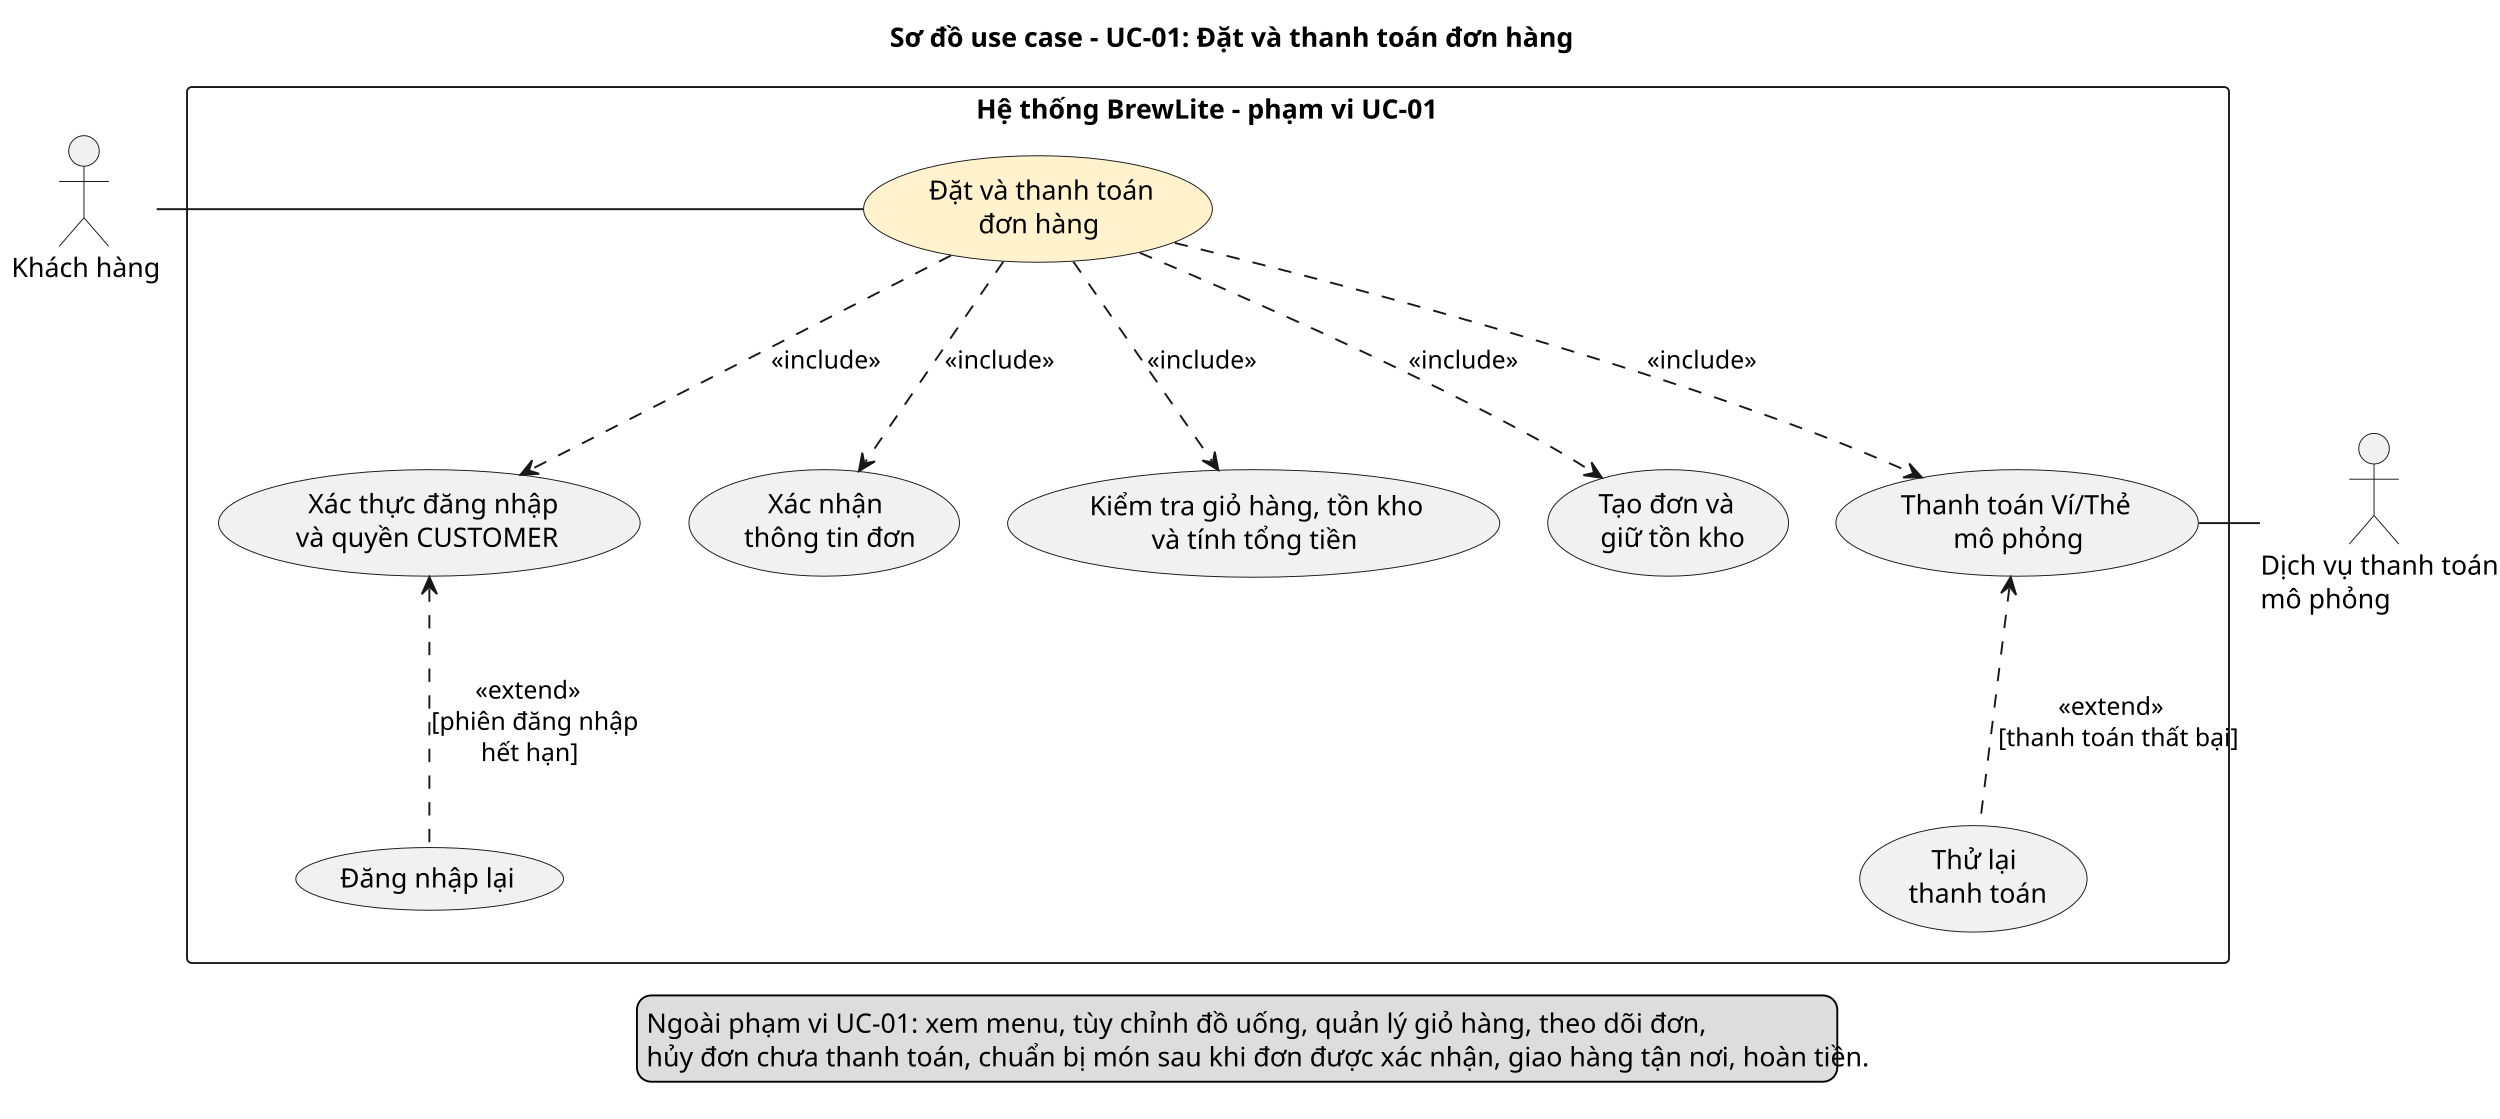
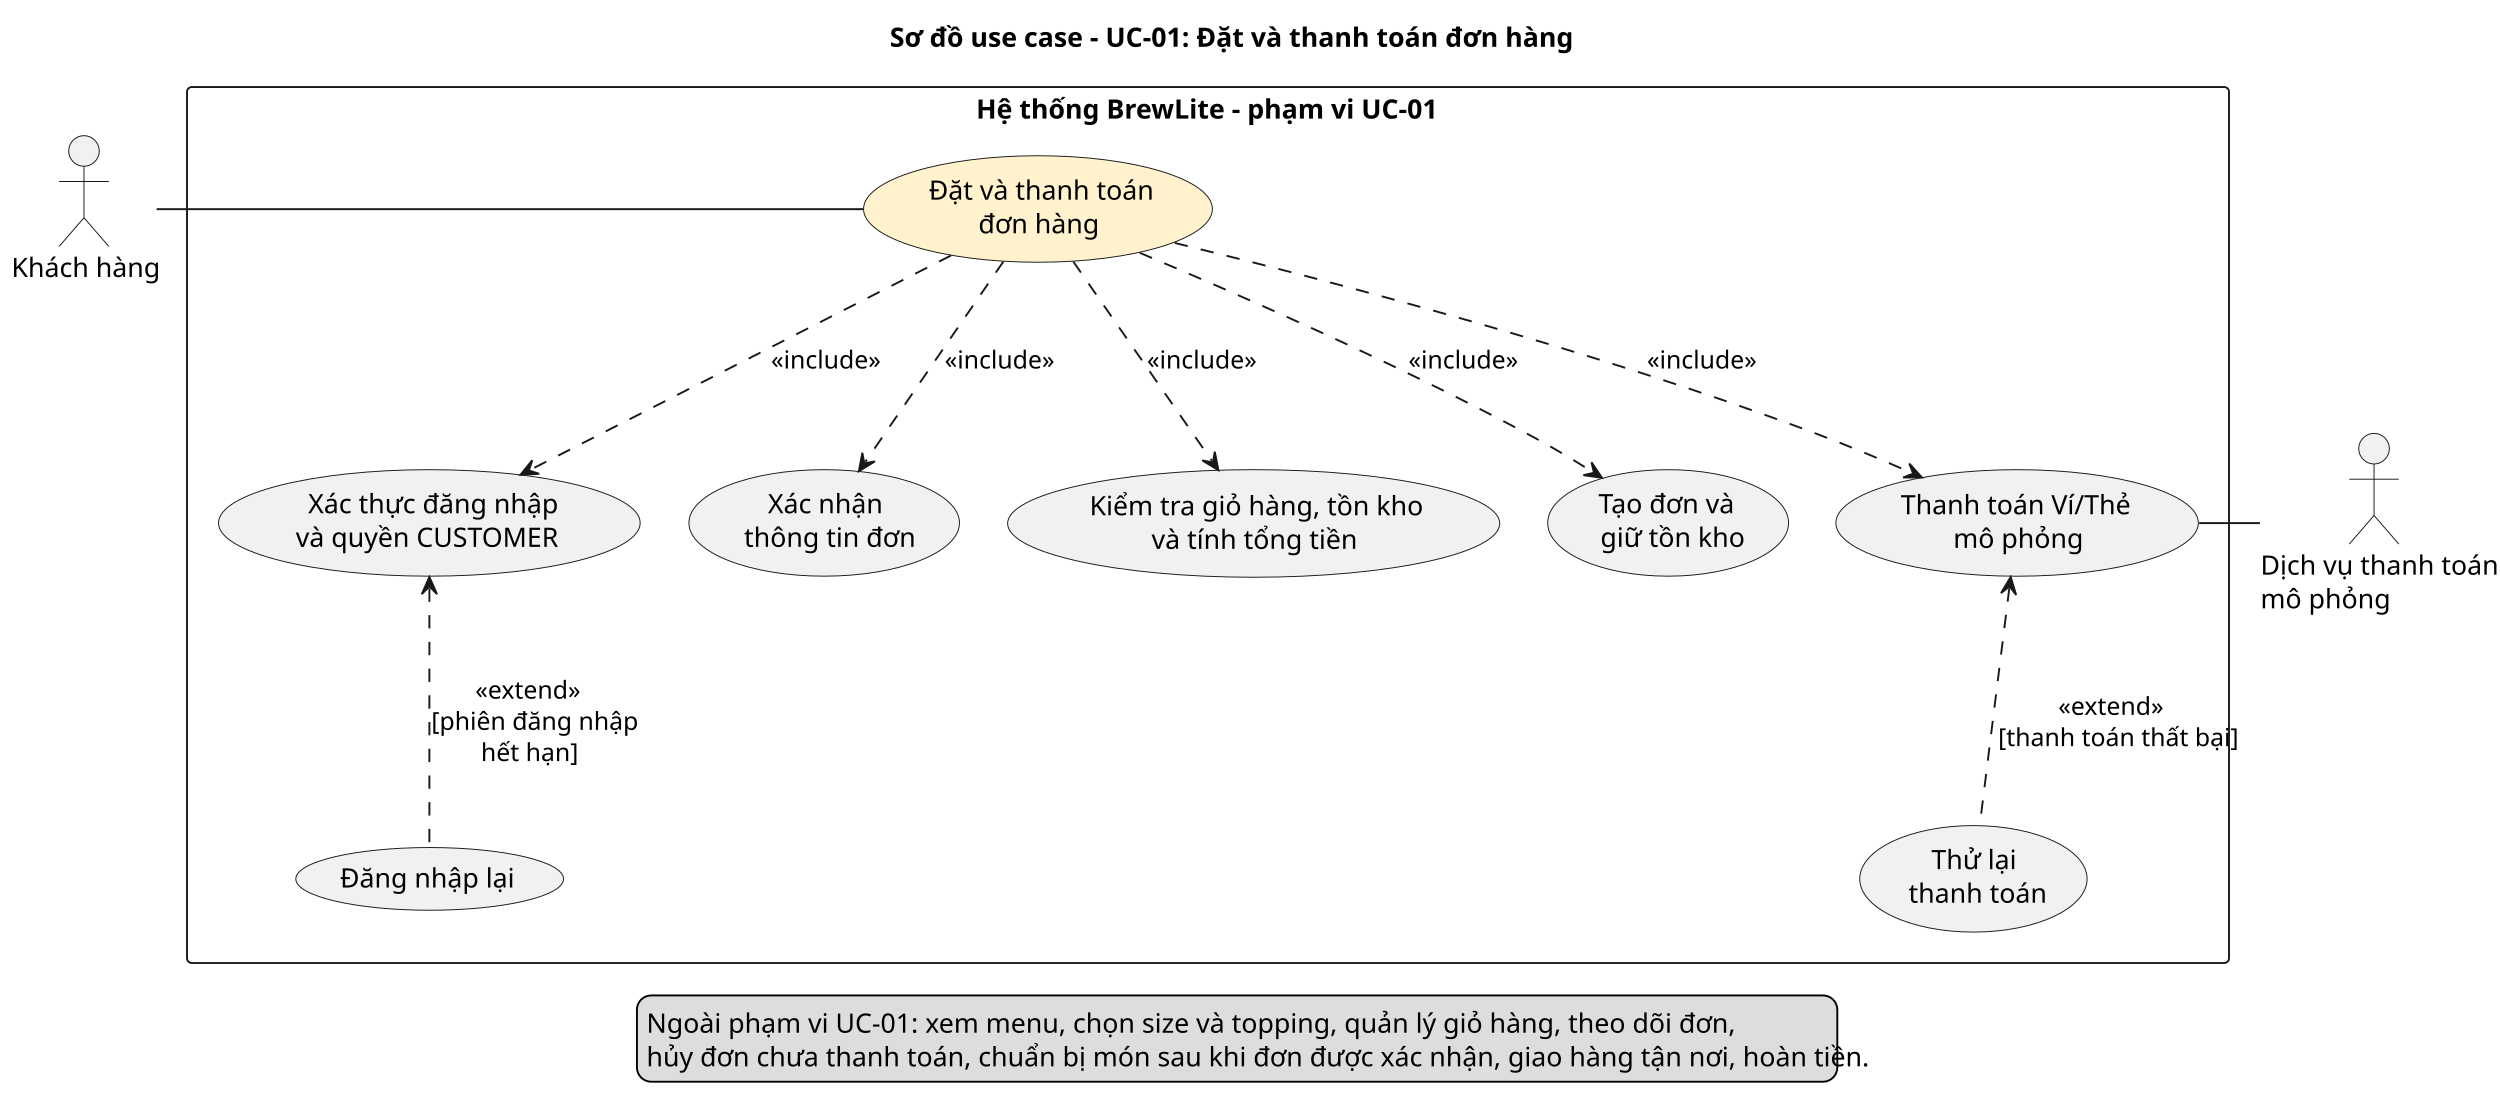
<svg xmlns="http://www.w3.org/2000/svg" contentStyleType="text/css" height="586px" preserveAspectRatio="none" style="width:1310px;height:586px;background:#FFFFFF;" version="1.1" viewBox="0 0 1310 586" width="1310px" zoomAndPan="magnify">
  <defs />
  <g>
    <text fill="#000000" font-family="sans-serif" font-size="14" font-weight="bold" lengthAdjust="spacing" textLength="364" x="466.25" y="24.533">Sơ đồ use case - UC-01: Đặt và thanh toán đơn hàng</text>
    <g id="cluster_Hệ thống BrewLite - phạm vi UC-01">
      <rect fill="none" height="459" rx="2.5" ry="2.5" style="stroke:#181818;stroke-width:1.0;" width="1070" x="98" y="45.609" />
      <text fill="#000000" font-family="sans-serif" font-size="14" font-weight="bold" lengthAdjust="spacing" textLength="243" x="511.5" y="62.143">Hệ thống BrewLite - phạm vi UC-01</text>
    </g>
    <g id="elem_UC01">
      <ellipse cx="543.894" cy="109.514" fill="#FFF2CC" rx="91.394" ry="27.905" style="stroke:#181818;stroke-width:0.5;" />
      <text fill="#000000" font-family="sans-serif" font-size="14" lengthAdjust="spacing" textLength="113" x="486.679" y="104.64">Đặt và thanh toán</text>
      <text fill="#000000" font-family="sans-serif" font-size="14" lengthAdjust="spacing" textLength="61" x="512.679" y="122.249">đơn hàng</text>
    </g>
    <g id="elem_UC_Auth">
      <ellipse cx="224.98" cy="274.013" fill="#F1F1F1" rx="110.48" ry="27.903" style="stroke:#181818;stroke-width:0.5;" />
      <text fill="#000000" font-family="sans-serif" font-size="14" lengthAdjust="spacing" textLength="127" x="161.48" y="268.937">Xác thực đăng nhập</text>
      <text fill="#000000" font-family="sans-serif" font-size="14" lengthAdjust="spacing" textLength="140" x="154.98" y="286.546">và quyền CUSTOMER</text>
    </g>
    <g id="elem_UC_Confirm">
      <ellipse cx="431.882" cy="274.013" fill="#F1F1F1" rx="70.882" ry="27.903" style="stroke:#181818;stroke-width:0.5;" />
      <text fill="#000000" font-family="sans-serif" font-size="14" lengthAdjust="spacing" textLength="59" x="402.382" y="268.937">Xác nhận</text>
      <text fill="#000000" font-family="sans-serif" font-size="14" lengthAdjust="spacing" textLength="84" x="389.882" y="286.546">thông tin đơn</text>
    </g>
    <g id="elem_UC_Validate">
      <ellipse cx="656.927" cy="274.295" fill="#F1F1F1" rx="128.927" ry="28.185" style="stroke:#181818;stroke-width:0.5;" />
      <text fill="#000000" font-family="sans-serif" font-size="14" lengthAdjust="spacing" textLength="166" x="570.927" y="270.007">Kiểm tra giỏ hàng, tồn kho</text>
      <text fill="#000000" font-family="sans-serif" font-size="14" lengthAdjust="spacing" textLength="101" x="603.427" y="287.616">và tính tổng tiền</text>
    </g>
    <g id="elem_UC_Create">
      <ellipse cx="874.104" cy="274.013" fill="#F1F1F1" rx="63.104" ry="27.903" style="stroke:#181818;stroke-width:0.5;" />
      <text fill="#000000" font-family="sans-serif" font-size="14" lengthAdjust="spacing" textLength="73" x="837.604" y="268.937">Tạo đơn và</text>
      <text fill="#000000" font-family="sans-serif" font-size="14" lengthAdjust="spacing" textLength="71" x="838.604" y="286.546">giữ tồn kho</text>
    </g>
    <g id="elem_UC_Pay">
      <ellipse cx="1056.965" cy="274.024" fill="#F1F1F1" rx="94.965" ry="27.915" style="stroke:#181818;stroke-width:0.5;" />
      <text fill="#000000" font-family="sans-serif" font-size="14" lengthAdjust="spacing" textLength="118" x="996.011" y="269.477">Thanh toán Ví/Thẻ</text>
      <text fill="#000000" font-family="sans-serif" font-size="14" lengthAdjust="spacing" textLength="63" x="1023.511" y="287.087">mô phỏng</text>
    </g>
    <g id="elem_UC_Relogin">
      <ellipse cx="225.153" cy="460.54" fill="#F1F1F1" rx="70.153" ry="16.431" style="stroke:#181818;stroke-width:0.5;" />
      <text fill="#000000" font-family="sans-serif" font-size="14" lengthAdjust="spacing" textLength="88" x="178.153" y="465.057">Đăng nhập lại</text>
    </g>
    <g id="elem_UC_Retry">
      <ellipse cx="1034.069" cy="460.513" fill="#F1F1F1" rx="59.569" ry="27.903" style="stroke:#181818;stroke-width:0.5;" />
      <text fill="#000000" font-family="sans-serif" font-size="14" lengthAdjust="spacing" textLength="44" x="1012.068" y="455.437">Thử lại</text>
      <text fill="#000000" font-family="sans-serif" font-size="14" lengthAdjust="spacing" textLength="68" x="1000.068" y="473.046">thanh toán</text>
    </g>
    <g id="elem_Customer">
      <ellipse cx="44" cy="79.109" fill="#F1F1F1" rx="8" ry="8" style="stroke:#181818;stroke-width:0.5;" />
      <path d="M44,87.109 L44,114.109 M31,95.109 L57,95.109 M44,114.109 L31,129.109 M44,114.109 L57,129.109 " fill="none" style="stroke:#181818;stroke-width:0.5;" />
      <text fill="#000000" font-family="sans-serif" font-size="14" lengthAdjust="spacing" textLength="76" x="6" y="145.143">Khách hàng</text>
    </g>
    <g id="elem_PaymentSvc">
      <ellipse cx="1244" cy="235.109" fill="#F1F1F1" rx="8" ry="8" style="stroke:#181818;stroke-width:0.5;" />
      <path d="M1244,243.109 L1244,270.109 M1231,251.109 L1257,251.109 M1244,270.109 L1231,285.109 M1244,270.109 L1257,285.109 " fill="none" style="stroke:#181818;stroke-width:0.5;" />
      <text fill="#000000" font-family="sans-serif" font-size="14" lengthAdjust="spacing" textLength="119" x="1184.5" y="301.143">Dịch vụ thanh toán</text>
      <text fill="#000000" font-family="sans-serif" font-size="14" lengthAdjust="spacing" textLength="63" x="1184.5" y="318.752">mô phỏng</text>
    </g>
    <g id="link_Customer_UC01">
      <path d="M82.09,109.609 C205.53,109.609 328.98,109.609 452.43,109.609 " fill="none" id="Customer-UC01" style="stroke:#181818;stroke-width:1.0;" />
    </g>
    <g id="link_UC_Pay_PaymentSvc">
      <path d="M1152.33,274.109 C1162.95,274.109 1173.57,274.109 1184.2,274.109 " fill="none" id="UC_Pay-PaymentSvc" style="stroke:#181818;stroke-width:1.0;" />
    </g>
    <g id="link_UC01_UC_Auth">
      <path d="M498.3,133.889 C438.34,164.429 338.976,215.046 278.046,246.086 " fill="none" id="UC01-to-UC_Auth" style="stroke:#181818;stroke-width:1.0;stroke-dasharray:7.0,7.0;" />
      <polygon fill="#181818" points="272.7,248.809,282.535,248.288,277.155,246.54,278.904,241.16,272.7,248.809" style="stroke:#181818;stroke-width:1.0;" />
      <text fill="#000000" font-family="sans-serif" font-size="13" lengthAdjust="spacing" textLength="55" x="404" y="193.105">«include»</text>
    </g>
    <g id="link_UC01_UC_Confirm">
      <path d="M525.76,137.079 C504.87,167.389 474.265,211.789 453.455,241.979 " fill="none" id="UC01-to-UC_Confirm" style="stroke:#181818;stroke-width:1.0;stroke-dasharray:7.0,7.0;" />
      <polygon fill="#181818" points="450.05,246.919,458.451,241.779,452.888,242.803,451.864,237.239,450.05,246.919" style="stroke:#181818;stroke-width:1.0;" />
      <text fill="#000000" font-family="sans-serif" font-size="13" lengthAdjust="spacing" textLength="55" x="495" y="193.105">«include»</text>
    </g>
    <g id="link_UC01_UC_Validate">
      <path d="M562.41,137.079 C583.36,167.209 613.965,211.223 634.985,241.453 " fill="none" id="UC01-to-UC_Validate" style="stroke:#181818;stroke-width:1.0;stroke-dasharray:7.0,7.0;" />
      <polygon fill="#181818" points="638.41,246.379,636.556,236.707,635.556,242.274,629.988,241.274,638.41,246.379" style="stroke:#181818;stroke-width:1.0;" />
      <text fill="#000000" font-family="sans-serif" font-size="13" lengthAdjust="spacing" textLength="55" x="601" y="193.105">«include»</text>
    </g>
    <g id="link_UC01_UC_Create">
      <path d="M597.21,132.459 C649.47,154.459 731.02,190.259 799,226.609 C812.51,233.829 821.833,239.312 834.363,247.202 " fill="none" id="UC01-to-UC_Create" style="stroke:#181818;stroke-width:1.0;stroke-dasharray:7.0,7.0;" />
      <polygon fill="#181818" points="839.44,250.399,833.956,242.219,835.209,247.735,829.693,248.989,839.44,250.399" style="stroke:#181818;stroke-width:1.0;" />
      <text fill="#000000" font-family="sans-serif" font-size="13" lengthAdjust="spacing" textLength="55" x="738" y="193.105">«include»</text>
    </g>
    <g id="link_UC01_UC_Pay">
      <path d="M615.55,127.289 C697.56,147.269 835.42,183.499 950,226.609 C968.86,233.709 983.74,239.889 1001.59,247.759 " fill="none" id="UC01-to-UC_Pay" style="stroke:#181818;stroke-width:1.0;stroke-dasharray:7.0,7.0;" />
      <polygon fill="#181818" points="1007.08,250.179,1000.459,242.888,1002.505,248.162,997.231,250.209,1007.08,250.179" style="stroke:#181818;stroke-width:1.0;" />
      <text fill="#000000" font-family="sans-serif" font-size="13" lengthAdjust="spacing" textLength="55" x="863" y="193.105">«include»</text>
    </g>
    <g id="link_UC_Auth_UC_Relogin">
      <path d="M225,308.329 C225,347.429 225,412.219 225,443.729 " fill="none" id="UC_Auth-backto-UC_Relogin" style="stroke:#181818;stroke-width:1.0;stroke-dasharray:7.0,7.0;" />
      <polygon fill="#181818" points="225,302.329,221,311.329,225,307.329,229,311.329,225,302.329" style="stroke:#181818;stroke-width:1.0;" />
      <text fill="#000000" font-family="sans-serif" font-size="13" lengthAdjust="spacing" textLength="53" x="249" y="366.104">«extend»</text>
      <text fill="#000000" font-family="sans-serif" font-size="13" lengthAdjust="spacing" textLength="99" x="226" y="382.456">[phiên đăng nhập</text>
      <text fill="#000000" font-family="sans-serif" font-size="13" lengthAdjust="spacing" textLength="47" x="252" y="398.808">hết hạn]</text>
    </g>
    <g id="link_UC_Pay_UC_Retry">
      <path d="M1052.868,308.283 C1048.508,343.273 1041.72,397.679 1037.37,432.579 " fill="none" id="UC_Pay-backto-UC_Retry" style="stroke:#181818;stroke-width:1.0;stroke-dasharray:7.0,7.0;" />
      <polygon fill="#181818" points="1053.61,302.329,1048.528,310.766,1052.992,307.291,1056.466,311.755,1053.61,302.329" style="stroke:#181818;stroke-width:1.0;" />
      <text fill="#000000" font-family="sans-serif" font-size="13" lengthAdjust="spacing" textLength="53" x="1078.5" y="374.604">«extend»</text>
      <text fill="#000000" font-family="sans-serif" font-size="13" lengthAdjust="spacing" textLength="116" x="1047" y="390.956">[thanh toán thất bại]</text>
    </g>
    <rect fill="#DDDDDD" height="45.219" id="_legend" rx="7.5" ry="7.5" style="stroke:#000000;stroke-width:1.0;" width="629" x="333.75" y="521.609" />
-     <text fill="#000000" font-family="sans-serif" font-size="14" lengthAdjust="spacing" textLength="531" x="338.75" y="541.143">Ngoài phạm vi UC-01: xem menu, tùy chỉnh đồ uống, quản lý giỏ hàng, theo dõi đơn,</text>
+     <text fill="#000000" font-family="sans-serif" font-size="14" lengthAdjust="spacing" textLength="547" x="338.75" y="541.143">Ngoài phạm vi UC-01: xem menu, chọn size và topping, quản lý giỏ hàng, theo dõi đơn,</text>
    <text fill="#000000" font-family="sans-serif" font-size="14" lengthAdjust="spacing" textLength="619" x="338.75" y="558.752">hủy đơn chưa thanh toán, chuẩn bị món sau khi đơn được xác nhận, giao hàng tận nơi, hoàn tiền.</text>
  </g>
</svg>
